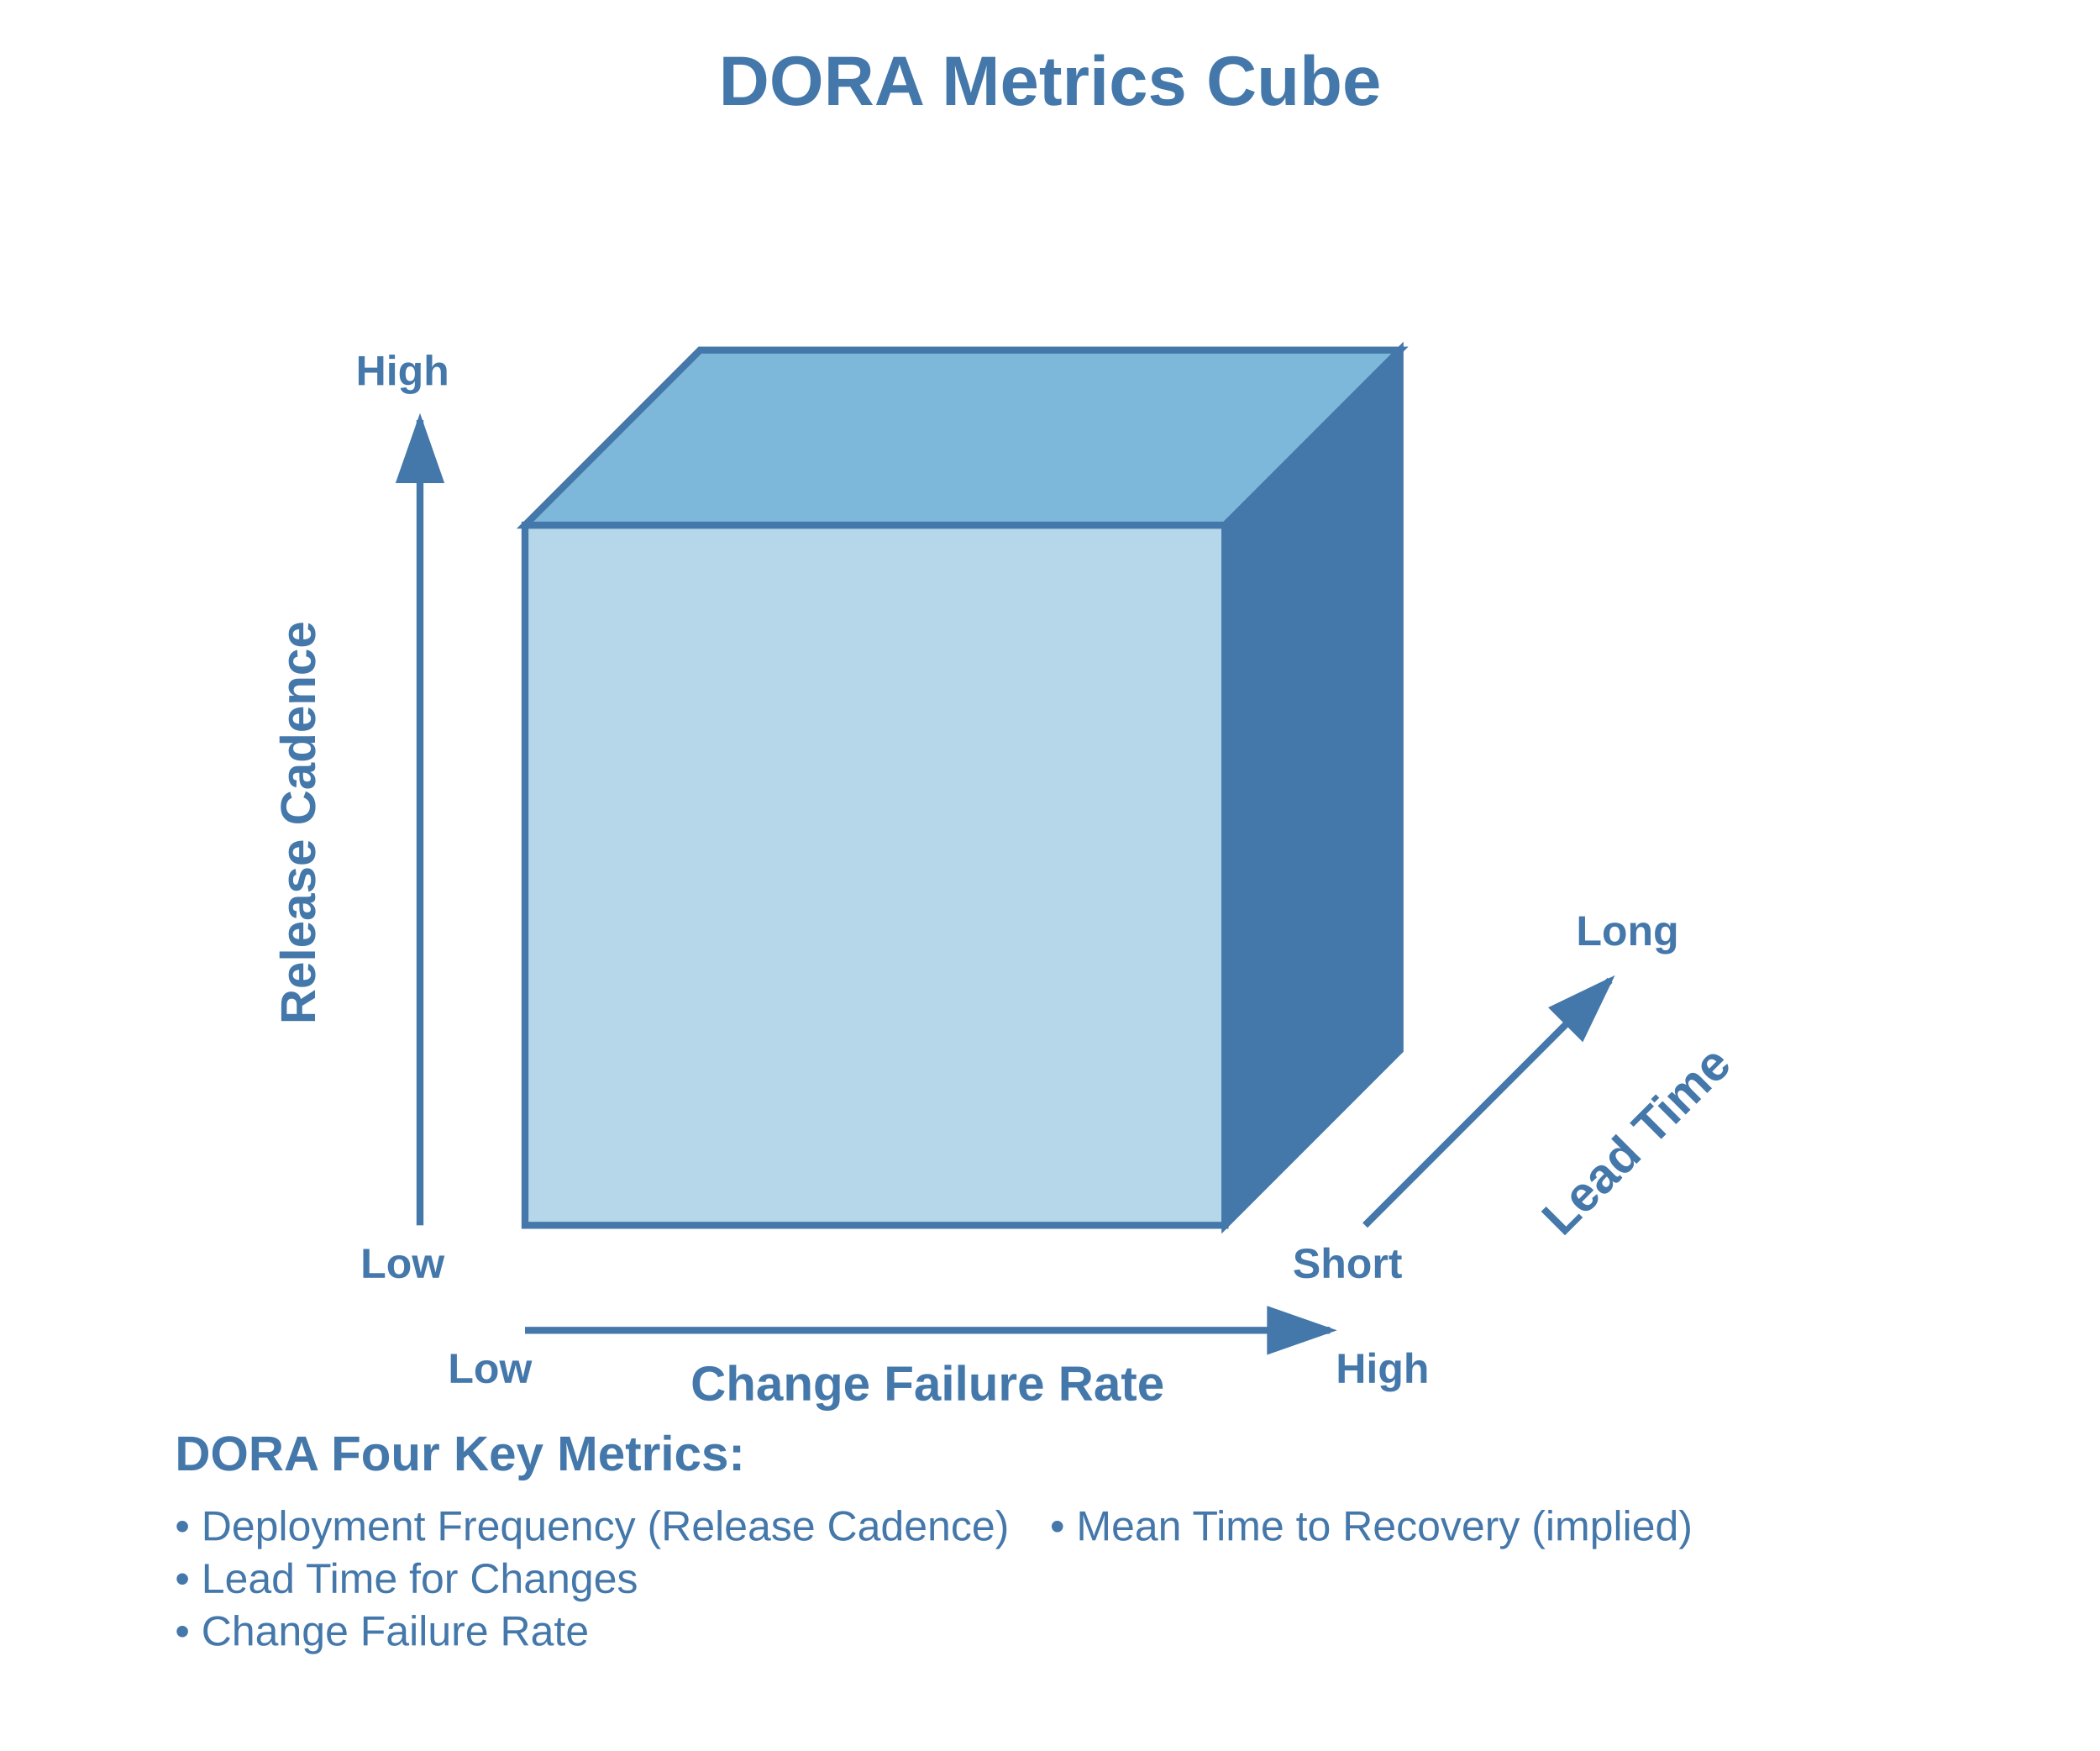
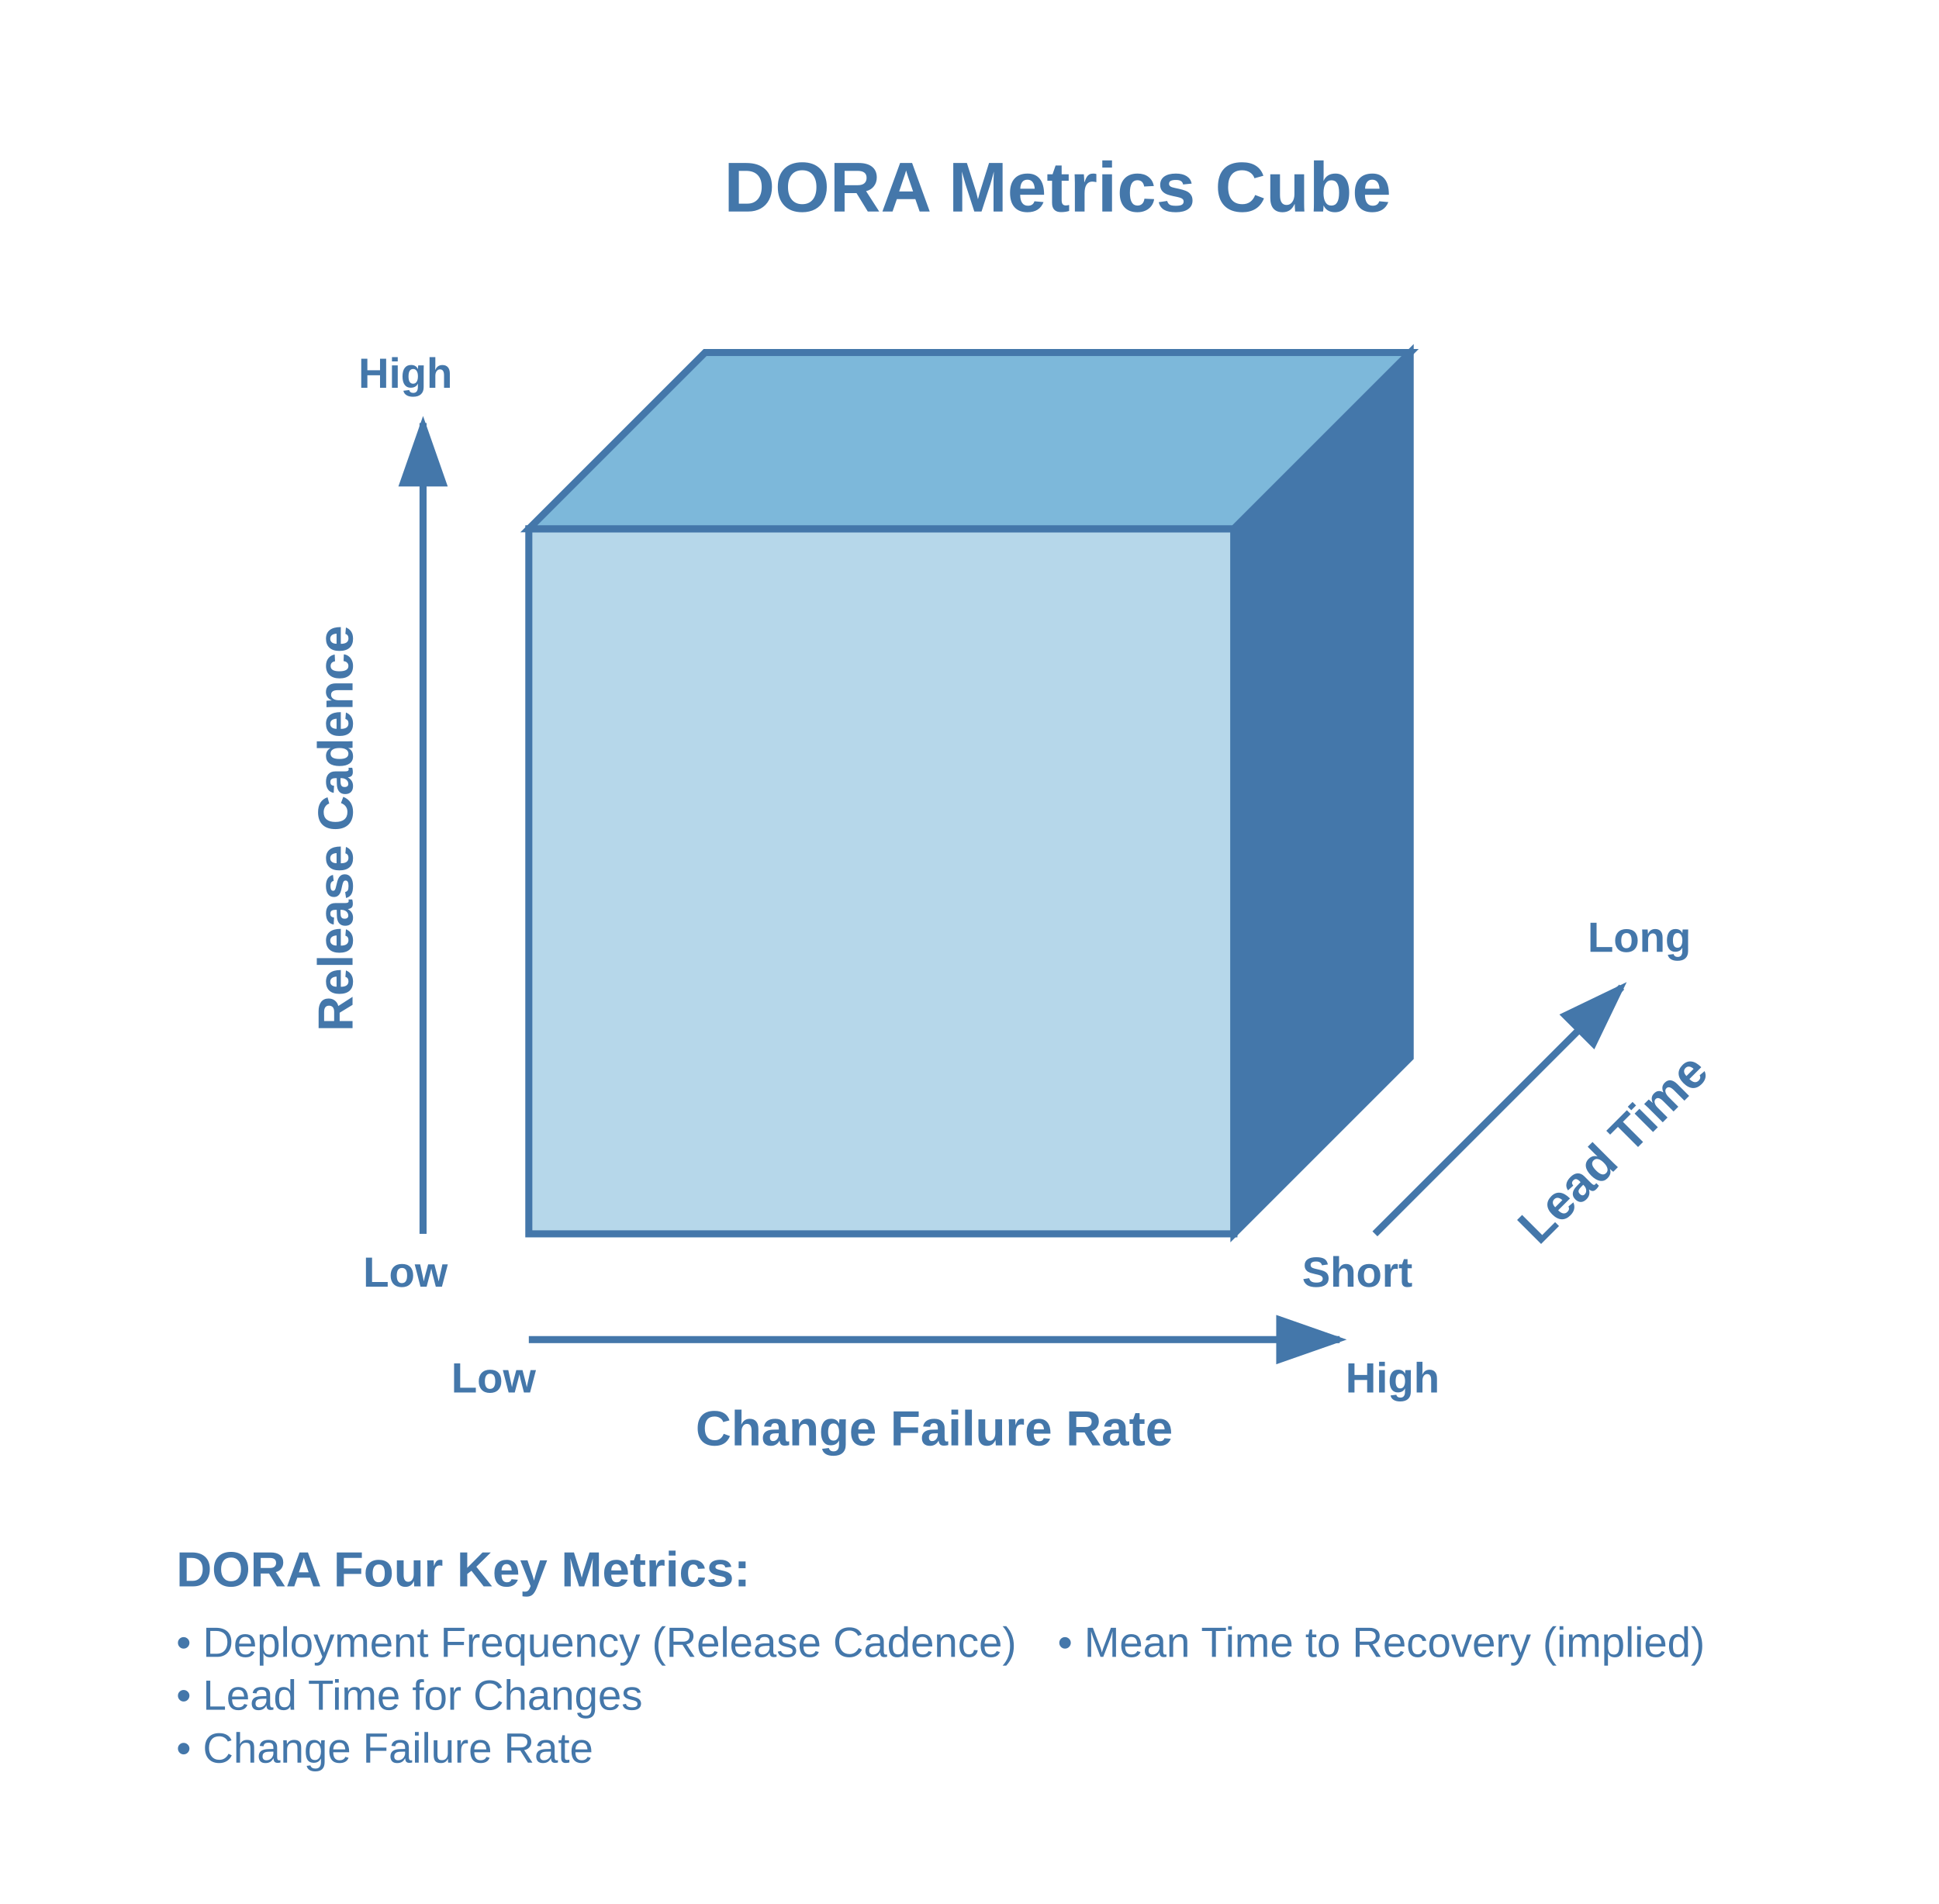
- <svg xmlns="http://www.w3.org/2000/svg" width="600" height="500">
+ <svg xmlns="http://www.w3.org/2000/svg" width="550" height="540">
  <defs>
    <style>
      .cube-title {
        font-family: Arial, sans-serif;
        font-size: 20px;
        font-weight: bold;
        text-anchor: middle;
        fill: #4477aa;
      }
      .axis-label {
        font-family: Arial, sans-serif;
        font-size: 14px;
        font-weight: bold;
        fill: #4477aa;
      }
      .cube-face-front {
        fill: #b6d7ea;
        stroke: #4477aa;
        stroke-width: 2;
      }
      .cube-face-top {
        fill: #7db8da;
        stroke: #4477aa;
        stroke-width: 2;
      }
      .cube-face-right {
        fill: #4477aa;
        stroke: #4477aa;
        stroke-width: 2;
      }
      .arrow {
        stroke: #4477aa;
        stroke-width: 2;
        fill: #4477aa;
        marker-end: url(#arrowhead);
      }
    </style>
    <marker id="arrowhead" markerWidth="10" markerHeight="7" refX="9" refY="3.5" orient="auto">
      <polygon points="0 0, 10 3.5, 0 7" fill="#4477aa" />
    </marker>
  </defs>
-   <text x="300" y="30" class="cube-title">DORA Metrics Cube</text>
+   <text x="300" y="60" class="cube-title">DORA Metrics Cube</text>
  <g transform="translate(150, 100)">
    <rect x="0" y="50" width="200" height="200" class="cube-face-front" />
    <polygon points="0,50 50,0 250,0 200,50" class="cube-face-top" />
    <polygon points="200,50 250,0 250,200 200,250" class="cube-face-right" />
  </g>
  <g>
    <line x1="120" y1="350" x2="120" y2="120" class="arrow" />
-     <text x="90" y="235" class="axis-label" transform="rotate(-90 90 235)" text-anchor="middle">Release Cadence</text>
+     <text x="100" y="235" class="axis-label" transform="rotate(-90 100 235)" text-anchor="middle">Release Cadence</text>
  </g>
  <g>
    <line x1="150" y1="380" x2="380" y2="380" class="arrow" />
-     <text x="265" y="400" class="axis-label" text-anchor="middle">Change Failure Rate</text>
+     <text x="265" y="410" class="axis-label" text-anchor="middle">Change Failure Rate</text>
  </g>
  <g>
    <line x1="390" y1="350" x2="460" y2="280" class="arrow" />
-     <text x="465" y="315" class="axis-label" transform="rotate(-45 485 315)" text-anchor="middle">Lead Time</text>
+     <text x="455" y="315" class="axis-label" transform="rotate(-45 475 315)" text-anchor="middle">Lead Time</text>
  </g>
  <text x="115" y="110" class="axis-label" style="font-size: 12px; text-anchor: middle;">High</text>
  <text x="115" y="365" class="axis-label" style="font-size: 12px; text-anchor: middle;">Low</text>
  <text x="140" y="395" class="axis-label" style="font-size: 12px; text-anchor: middle;">Low</text>
  <text x="395" y="395" class="axis-label" style="font-size: 12px; text-anchor: middle;">High</text>
  <text x="385" y="365" class="axis-label" style="font-size: 12px; text-anchor: middle;">Short</text>
  <text x="465" y="270" class="axis-label" style="font-size: 12px; text-anchor: middle;">Long</text>
-   <g transform="translate(50, 420)">
+   <g transform="translate(50, 450)">
    <text x="0" y="0" class="axis-label" style="font-size: 14px; font-weight: bold;">DORA Four Key Metrics:</text>
    <text x="0" y="20" style="font-family: Arial, sans-serif; font-size: 12px; fill: #4477aa;">• Deployment Frequency (Release Cadence)</text>
    <text x="0" y="35" style="font-family: Arial, sans-serif; font-size: 12px; fill: #4477aa;">• Lead Time for Changes</text>
    <text x="0" y="50" style="font-family: Arial, sans-serif; font-size: 12px; fill: #4477aa;">• Change Failure Rate</text>
    <text x="250" y="20" style="font-family: Arial, sans-serif; font-size: 12px; fill: #4477aa;">• Mean Time to Recovery (implied)</text>
  </g>
</svg>
